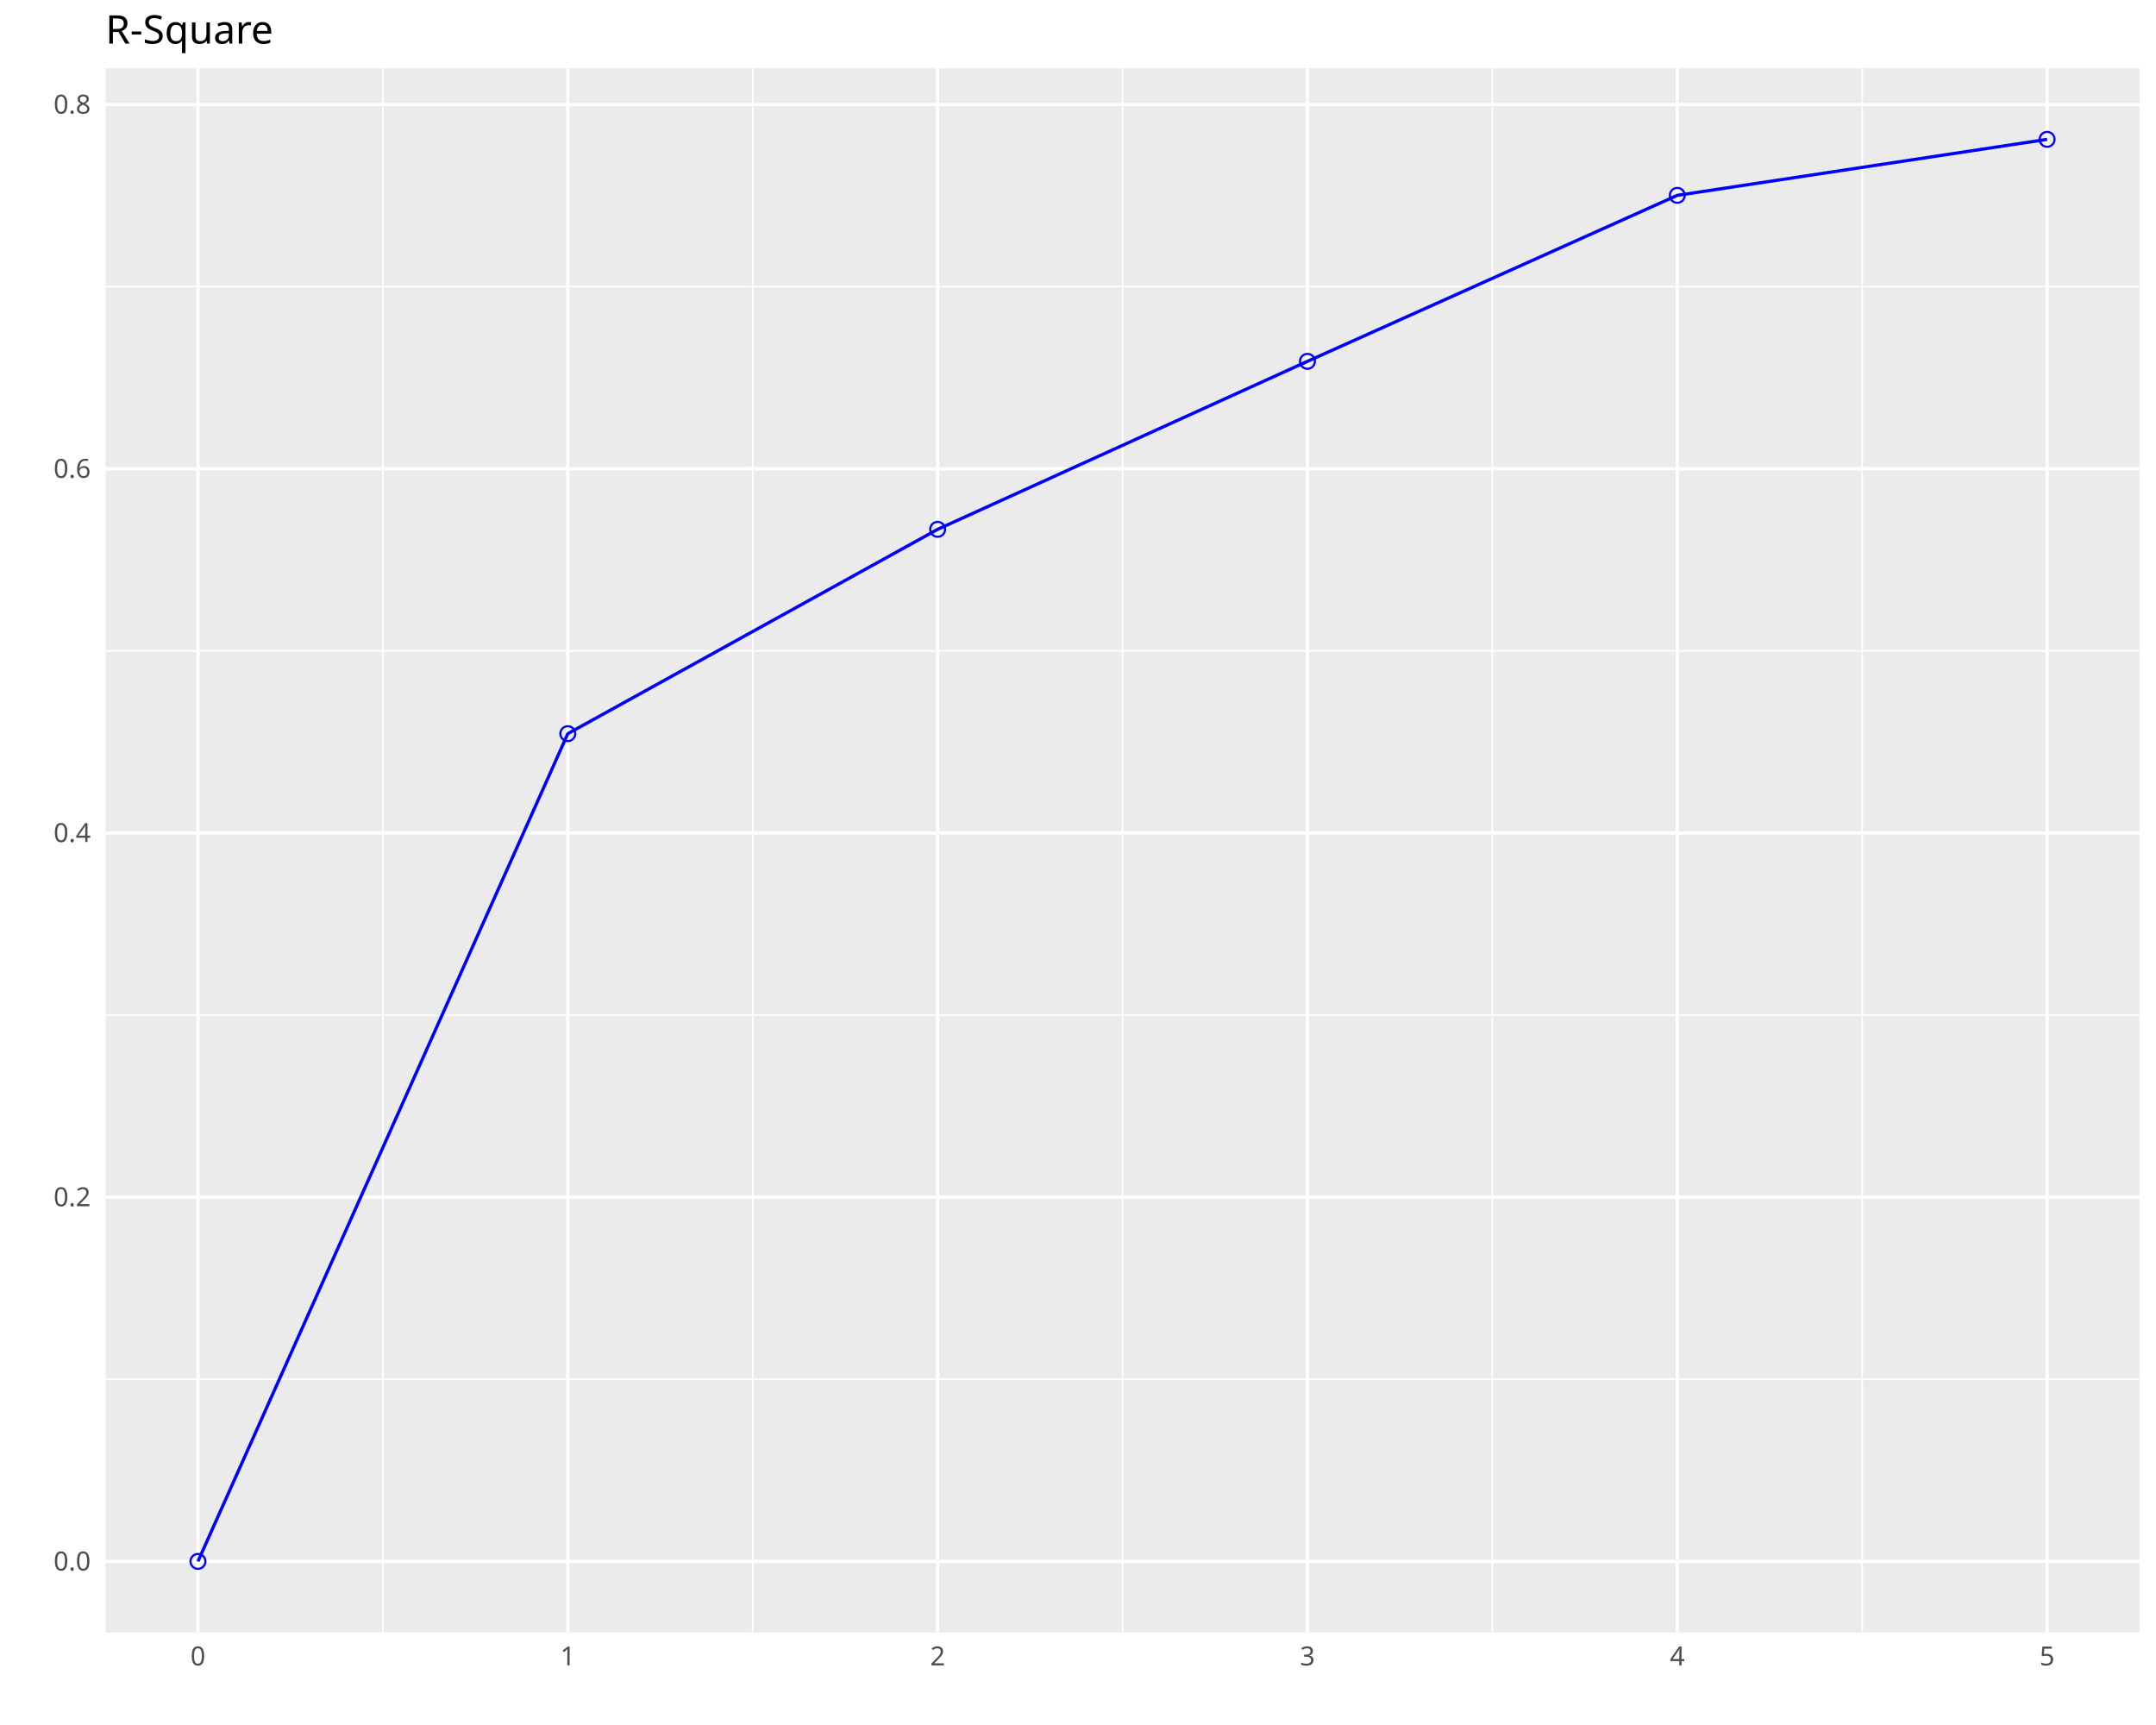
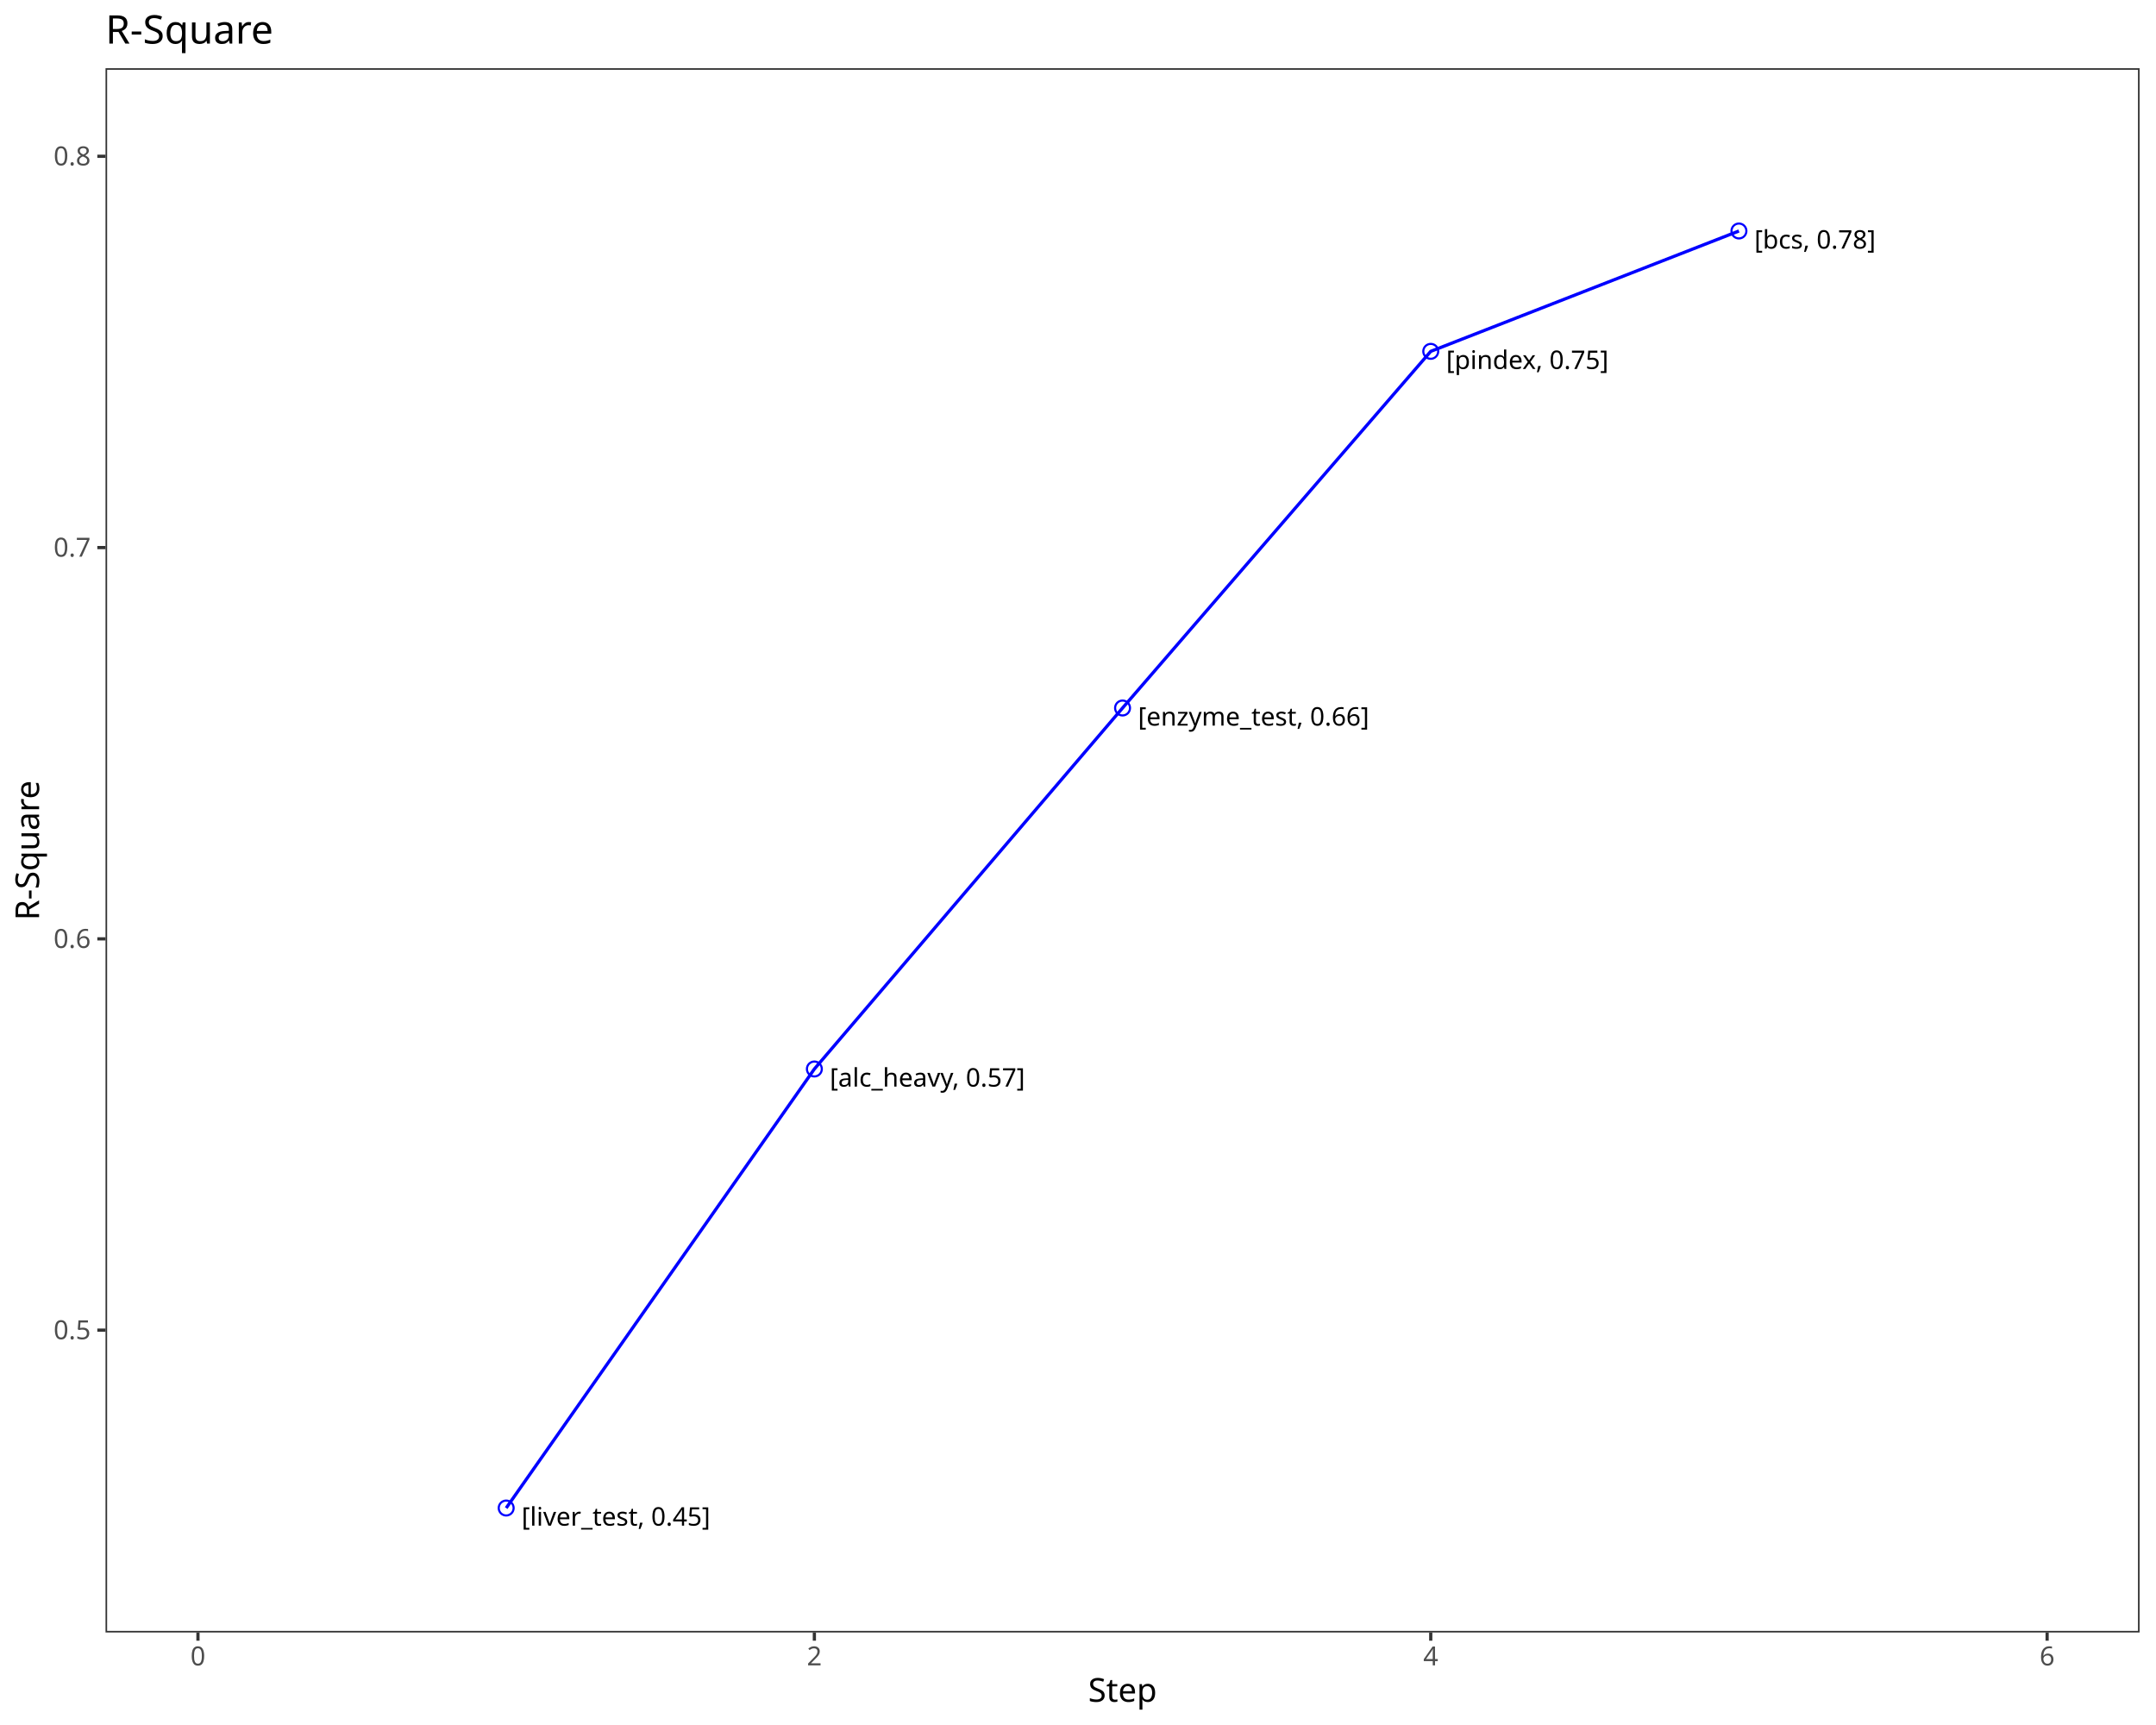
<svg xmlns="http://www.w3.org/2000/svg" class="svglite" data-engine-version="2.0" width="720.00pt" height="576.00pt" viewBox="0 0 720.00 576.00">
  <defs>
    <style type="text/css">
    .svglite line, .svglite polyline, .svglite polygon, .svglite path, .svglite rect, .svglite circle {
      fill: none;
      stroke: #000000;
      stroke-linecap: round;
      stroke-linejoin: round;
      stroke-miterlimit: 10.00;
    }
  </style>
  </defs>
  <rect width="100%" height="100%" style="stroke: none; fill: #FFFFFF;" />
  <defs>
    <clipPath id="cpMC4wMHw3MjAuMDB8MC4wMHw1NzYuMDA=">
      <rect x="0.00" y="0.00" width="720.00" height="576.00" />
    </clipPath>
  </defs>
  <g clip-path="url(#cpMC4wMHw3MjAuMDB8MC4wMHw1NzYuMDA=)">
    <rect x="0.00" y="0.00" width="720.00" height="576.00" style="stroke-width: 1.07; stroke: #FFFFFF; fill: #FFFFFF;" />
  </g>
  <defs>
    <clipPath id="cpMzUuMjR8NzE0LjUyfDIyLjc4fDU0NS4xMQ==">
      <rect x="35.24" y="22.78" width="679.28" height="522.33" />
    </clipPath>
  </defs>
  <g clip-path="url(#cpMzUuMjR8NzE0LjUyfDIyLjc4fDU0NS4xMQ==)">
-     <rect x="35.24" y="22.78" width="679.28" height="522.33" style="stroke-width: 1.07; stroke: none; fill: #EBEBEB;" />
-     <polyline points="35.24,460.56 714.52,460.56 " style="stroke-width: 0.53; stroke: #FFFFFF; stroke-linecap: butt;" />
-     <polyline points="35.24,338.95 714.52,338.95 " style="stroke-width: 0.53; stroke: #FFFFFF; stroke-linecap: butt;" />
-     <polyline points="35.24,217.34 714.52,217.34 " style="stroke-width: 0.53; stroke: #FFFFFF; stroke-linecap: butt;" />
-     <polyline points="35.24,95.72 714.52,95.72 " style="stroke-width: 0.53; stroke: #FFFFFF; stroke-linecap: butt;" />
-     <polyline points="127.87,545.11 127.87,22.78 " style="stroke-width: 0.53; stroke: #FFFFFF; stroke-linecap: butt;" />
-     <polyline points="251.37,545.11 251.37,22.78 " style="stroke-width: 0.53; stroke: #FFFFFF; stroke-linecap: butt;" />
-     <polyline points="374.88,545.11 374.88,22.78 " style="stroke-width: 0.53; stroke: #FFFFFF; stroke-linecap: butt;" />
-     <polyline points="498.39,545.11 498.39,22.78 " style="stroke-width: 0.53; stroke: #FFFFFF; stroke-linecap: butt;" />
-     <polyline points="621.89,545.11 621.89,22.78 " style="stroke-width: 0.53; stroke: #FFFFFF; stroke-linecap: butt;" />
-     <polyline points="35.24,521.37 714.52,521.37 " style="stroke-width: 1.07; stroke: #FFFFFF; stroke-linecap: butt;" />
-     <polyline points="35.24,399.76 714.52,399.76 " style="stroke-width: 1.07; stroke: #FFFFFF; stroke-linecap: butt;" />
-     <polyline points="35.24,278.14 714.52,278.14 " style="stroke-width: 1.07; stroke: #FFFFFF; stroke-linecap: butt;" />
-     <polyline points="35.24,156.53 714.52,156.53 " style="stroke-width: 1.07; stroke: #FFFFFF; stroke-linecap: butt;" />
-     <polyline points="35.24,34.91 714.52,34.91 " style="stroke-width: 1.07; stroke: #FFFFFF; stroke-linecap: butt;" />
-     <polyline points="66.11,545.11 66.11,22.78 " style="stroke-width: 1.07; stroke: #FFFFFF; stroke-linecap: butt;" />
-     <polyline points="189.62,545.11 189.62,22.78 " style="stroke-width: 1.07; stroke: #FFFFFF; stroke-linecap: butt;" />
-     <polyline points="313.13,545.11 313.13,22.78 " style="stroke-width: 1.07; stroke: #FFFFFF; stroke-linecap: butt;" />
-     <polyline points="436.63,545.11 436.63,22.78 " style="stroke-width: 1.07; stroke: #FFFFFF; stroke-linecap: butt;" />
-     <polyline points="560.14,545.11 560.14,22.78 " style="stroke-width: 1.07; stroke: #FFFFFF; stroke-linecap: butt;" />
-     <polyline points="683.64,545.11 683.64,22.78 " style="stroke-width: 1.07; stroke: #FFFFFF; stroke-linecap: butt;" />
-     <polyline points="66.11,521.37 189.62,244.98 313.13,176.75 436.63,120.65 560.14,65.23 683.64,46.53 " style="stroke-width: 1.07; stroke: #0000FF; stroke-linecap: butt;" />
-     <circle cx="66.11" cy="521.37" r="2.49" style="stroke-width: 0.71; stroke: #0000FF;" />
-     <circle cx="189.62" cy="244.98" r="2.49" style="stroke-width: 0.71; stroke: #0000FF;" />
-     <circle cx="313.13" cy="176.75" r="2.49" style="stroke-width: 0.71; stroke: #0000FF;" />
-     <circle cx="436.63" cy="120.65" r="2.49" style="stroke-width: 0.71; stroke: #0000FF;" />
-     <circle cx="560.14" cy="65.23" r="2.49" style="stroke-width: 0.71; stroke: #0000FF;" />
-     <circle cx="683.64" cy="46.53" r="2.49" style="stroke-width: 0.71; stroke: #0000FF;" />
+     <rect x="35.24" y="22.78" width="679.28" height="522.33" style="stroke-width: 1.07; stroke: none; fill: #FFFFFF;" />
+     <polyline points="169.04,503.55 271.96,356.95 374.88,236.41 477.80,117.32 580.72,77.13 " style="stroke-width: 1.07; stroke: #0000FF; stroke-linecap: butt;" />
+     <circle cx="169.04" cy="503.55" r="2.49" style="stroke-width: 0.71; stroke: #0000FF;" />
+     <circle cx="271.96" cy="356.95" r="2.49" style="stroke-width: 0.71; stroke: #0000FF;" />
+     <circle cx="374.88" cy="236.41" r="2.49" style="stroke-width: 0.71; stroke: #0000FF;" />
+     <circle cx="477.80" cy="117.32" r="2.49" style="stroke-width: 0.71; stroke: #0000FF;" />
+     <circle cx="580.72" cy="77.13" r="2.49" style="stroke-width: 0.71; stroke: #0000FF;" />
+     <text x="174.18" y="509.43" style="font-size: 8.54px; font-family: sans;" textLength="60.26px" lengthAdjust="spacingAndGlyphs">[liver_test, 0.45]</text>
+     <text x="277.10" y="362.83" style="font-size: 8.54px; font-family: sans;" textLength="64.55px" lengthAdjust="spacingAndGlyphs">[alc_heavy, 0.57]</text>
+     <text x="380.03" y="242.29" style="font-size: 8.54px; font-family: sans;" textLength="74.51px" lengthAdjust="spacingAndGlyphs">[enzyme_test, 0.66]</text>
+     <text x="482.95" y="123.20" style="font-size: 8.54px; font-family: sans;" textLength="51.26px" lengthAdjust="spacingAndGlyphs">[pindex, 0.75]</text>
+     <text x="585.87" y="83.01" style="font-size: 8.54px; font-family: sans;" textLength="39.39px" lengthAdjust="spacingAndGlyphs">[bcs, 0.78]</text>
+     <rect x="35.24" y="22.78" width="679.28" height="522.33" style="stroke-width: 1.07; stroke: #333333;" />
  </g>
  <g clip-path="url(#cpMC4wMHw3MjAuMDB8MC4wMHw1NzYuMDA=)">
-     <text x="30.31" y="524.40" text-anchor="end" style="font-size: 8.80px; fill: #4D4D4D; font-family: sans;" textLength="12.23px" lengthAdjust="spacingAndGlyphs">0.0</text>
-     <text x="30.31" y="402.78" text-anchor="end" style="font-size: 8.80px; fill: #4D4D4D; font-family: sans;" textLength="12.23px" lengthAdjust="spacingAndGlyphs">0.2</text>
-     <text x="30.31" y="281.17" text-anchor="end" style="font-size: 8.80px; fill: #4D4D4D; font-family: sans;" textLength="12.23px" lengthAdjust="spacingAndGlyphs">0.4</text>
-     <text x="30.31" y="159.56" text-anchor="end" style="font-size: 8.80px; fill: #4D4D4D; font-family: sans;" textLength="12.23px" lengthAdjust="spacingAndGlyphs">0.6</text>
-     <text x="30.31" y="37.94" text-anchor="end" style="font-size: 8.80px; fill: #4D4D4D; font-family: sans;" textLength="12.23px" lengthAdjust="spacingAndGlyphs">0.8</text>
+     <text x="30.31" y="447.18" text-anchor="end" style="font-size: 8.80px; fill: #4D4D4D; font-family: sans;" textLength="12.23px" lengthAdjust="spacingAndGlyphs">0.5</text>
+     <text x="30.31" y="316.53" text-anchor="end" style="font-size: 8.80px; fill: #4D4D4D; font-family: sans;" textLength="12.23px" lengthAdjust="spacingAndGlyphs">0.6</text>
+     <text x="30.31" y="185.87" text-anchor="end" style="font-size: 8.80px; fill: #4D4D4D; font-family: sans;" textLength="12.23px" lengthAdjust="spacingAndGlyphs">0.7</text>
+     <text x="30.31" y="55.21" text-anchor="end" style="font-size: 8.80px; fill: #4D4D4D; font-family: sans;" textLength="12.23px" lengthAdjust="spacingAndGlyphs">0.8</text>
+     <polyline points="32.50,444.16 35.24,444.16 " style="stroke-width: 1.07; stroke: #333333; stroke-linecap: butt;" />
+     <polyline points="32.50,313.50 35.24,313.50 " style="stroke-width: 1.07; stroke: #333333; stroke-linecap: butt;" />
+     <polyline points="32.50,182.84 35.24,182.84 " style="stroke-width: 1.07; stroke: #333333; stroke-linecap: butt;" />
+     <polyline points="32.50,52.19 35.24,52.19 " style="stroke-width: 1.07; stroke: #333333; stroke-linecap: butt;" />
+     <polyline points="66.11,547.85 66.11,545.11 " style="stroke-width: 1.07; stroke: #333333; stroke-linecap: butt;" />
+     <polyline points="271.96,547.85 271.96,545.11 " style="stroke-width: 1.07; stroke: #333333; stroke-linecap: butt;" />
+     <polyline points="477.80,547.85 477.80,545.11 " style="stroke-width: 1.07; stroke: #333333; stroke-linecap: butt;" />
+     <polyline points="683.64,547.85 683.64,545.11 " style="stroke-width: 1.07; stroke: #333333; stroke-linecap: butt;" />
    <text x="66.11" y="556.10" text-anchor="middle" style="font-size: 8.80px; fill: #4D4D4D; font-family: sans;" textLength="4.89px" lengthAdjust="spacingAndGlyphs">0</text>
-     <text x="189.62" y="556.10" text-anchor="middle" style="font-size: 8.80px; fill: #4D4D4D; font-family: sans;" textLength="4.89px" lengthAdjust="spacingAndGlyphs">1</text>
-     <text x="313.13" y="556.10" text-anchor="middle" style="font-size: 8.80px; fill: #4D4D4D; font-family: sans;" textLength="4.89px" lengthAdjust="spacingAndGlyphs">2</text>
-     <text x="436.63" y="556.10" text-anchor="middle" style="font-size: 8.80px; fill: #4D4D4D; font-family: sans;" textLength="4.89px" lengthAdjust="spacingAndGlyphs">3</text>
-     <text x="560.14" y="556.10" text-anchor="middle" style="font-size: 8.80px; fill: #4D4D4D; font-family: sans;" textLength="4.89px" lengthAdjust="spacingAndGlyphs">4</text>
-     <text x="683.64" y="556.10" text-anchor="middle" style="font-size: 8.80px; fill: #4D4D4D; font-family: sans;" textLength="4.89px" lengthAdjust="spacingAndGlyphs">5</text>
+     <text x="271.96" y="556.10" text-anchor="middle" style="font-size: 8.80px; fill: #4D4D4D; font-family: sans;" textLength="4.89px" lengthAdjust="spacingAndGlyphs">2</text>
+     <text x="477.80" y="556.10" text-anchor="middle" style="font-size: 8.80px; fill: #4D4D4D; font-family: sans;" textLength="4.89px" lengthAdjust="spacingAndGlyphs">4</text>
+     <text x="683.64" y="556.10" text-anchor="middle" style="font-size: 8.80px; fill: #4D4D4D; font-family: sans;" textLength="4.89px" lengthAdjust="spacingAndGlyphs">6</text>
+     <text x="374.88" y="568.24" text-anchor="middle" style="font-size: 11.00px; font-family: sans;" textLength="22.63px" lengthAdjust="spacingAndGlyphs">Step</text>
+     <text transform="translate(13.05,283.95) rotate(-90)" text-anchor="middle" style="font-size: 11.00px; font-family: sans;" textLength="47.08px" lengthAdjust="spacingAndGlyphs">R-Square</text>
    <text x="35.24" y="14.56" style="font-size: 13.20px; font-family: sans;" textLength="56.50px" lengthAdjust="spacingAndGlyphs">R-Square</text>
  </g>
</svg>
